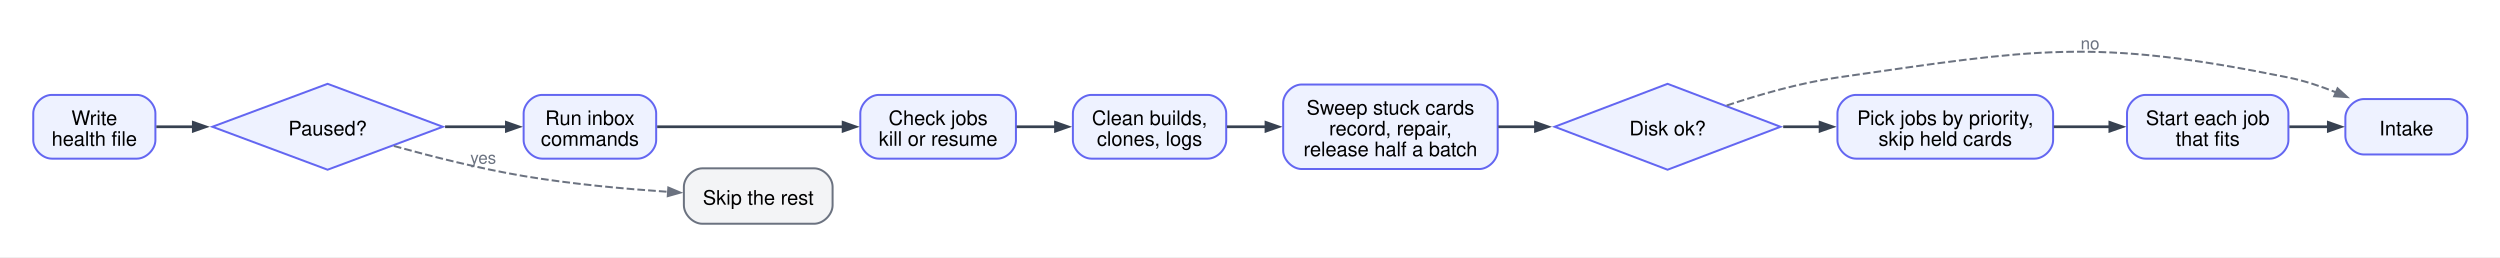
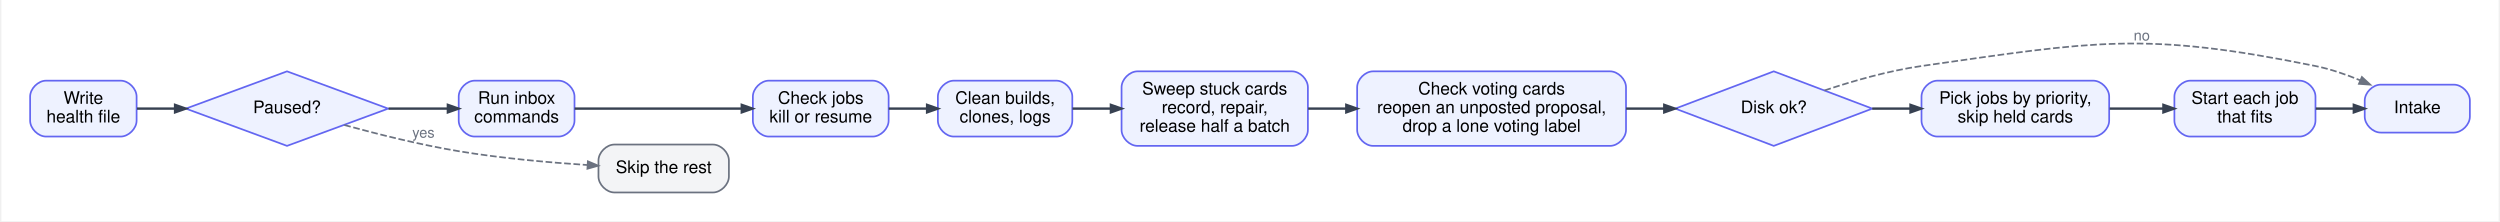
- <svg xmlns="http://www.w3.org/2000/svg" width="1624pt" height="167pt" viewBox="0.00 0.00 1624.00 167.00">
-   <g id="graph0" class="graph" transform="scale(1 1) rotate(0) translate(21.6 145.35)">
-     <polygon fill="white" stroke="none" points="-21.6,21.6 -21.6,-145.35 1602.75,-145.35 1602.75,21.6 -21.6,21.6" />
+ <svg xmlns="http://www.w3.org/2000/svg" width="1876pt" height="166pt" viewBox="0.00 0.00 1876.20 166.20">
+   <g id="graph0" class="graph" transform="scale(1 1) rotate(0) translate(21.6 144.6)">
+     <polygon fill="white" stroke="transparent" points="-21.6,21.6 -21.6,-144.6 1854.6,-144.6 1854.6,21.6 -21.6,21.6" />
    <g id="node1" class="node">
-       <path fill="#eef2ff" stroke="#6366f1" stroke-width="1.3" d="M67.35,-83.7C67.35,-83.7 12,-83.7 12,-83.7 6,-83.7 0,-77.7 0,-71.7 0,-71.7 0,-54.3 0,-54.3 0,-48.3 6,-42.3 12,-42.3 12,-42.3 67.35,-42.3 67.35,-42.3 73.35,-42.3 79.35,-48.3 79.35,-54.3 79.35,-54.3 79.35,-71.7 79.35,-71.7 79.35,-77.7 73.35,-83.7 67.35,-83.7" />
-       <text xml:space="preserve" text-anchor="middle" x="39.67" y="-64.15" font-family="Helvetica,sans-Serif" font-size="13.00">Write</text>
-       <text xml:space="preserve" text-anchor="middle" x="39.67" y="-50.65" font-family="Helvetica,sans-Serif" font-size="13.00">health file</text>
+       <path fill="#eef2ff" stroke="#6366f1" stroke-width="1.3" d="M68,-84C68,-84 12,-84 12,-84 6,-84 0,-78 0,-72 0,-72 0,-54 0,-54 0,-48 6,-42 12,-42 12,-42 68,-42 68,-42 74,-42 80,-48 80,-54 80,-54 80,-72 80,-72 80,-78 74,-84 68,-84" />
+       <text text-anchor="middle" x="40" y="-66.6" font-family="Helvetica,sans-Serif" font-size="13.00">Write</text>
+       <text text-anchor="middle" x="40" y="-52.6" font-family="Helvetica,sans-Serif" font-size="13.00">health file</text>
    </g>
    <g id="node2" class="node">
-       <polygon fill="#eef2ff" stroke="#6366f1" stroke-width="1.3" points="191.2,-90.9 116.35,-63 191.2,-35.1 266.05,-63 191.2,-90.9" />
-       <text xml:space="preserve" text-anchor="middle" x="191.2" y="-57.4" font-family="Helvetica,sans-Serif" font-size="13.00">Paused?</text>
+       <polygon fill="#eef2ff" stroke="#6366f1" stroke-width="1.3" points="193,-91 117,-63 193,-35 269,-63 193,-91" />
+       <text text-anchor="middle" x="193" y="-59.6" font-family="Helvetica,sans-Serif" font-size="13.00">Paused?</text>
    </g>
    <g id="edge1" class="edge">
-       <path fill="none" stroke="#374151" stroke-width="1.8" d="M79.96,-63C87.5,-63 95.68,-63 104.04,-63" />
-       <polygon fill="#374151" stroke="#374151" stroke-width="1.8" points="103.99,-65.8 111.99,-63 103.99,-60.2 103.99,-65.8" />
+       <path fill="none" stroke="#374151" stroke-width="1.8" d="M80.28,-63C89.17,-63 98.95,-63 108.9,-63" />
+       <polygon fill="#374151" stroke="#374151" stroke-width="1.8" points="108.91,-65.8 116.91,-63 108.91,-60.2 108.91,-65.8" />
    </g>
    <g id="node3" class="node">
-       <path fill="#eef2ff" stroke="#6366f1" stroke-width="1.3" d="M392.65,-83.7C392.65,-83.7 330.55,-83.7 330.55,-83.7 324.55,-83.7 318.55,-77.7 318.55,-71.7 318.55,-71.7 318.55,-54.3 318.55,-54.3 318.55,-48.3 324.55,-42.3 330.55,-42.3 330.55,-42.3 392.65,-42.3 392.65,-42.3 398.65,-42.3 404.65,-48.3 404.65,-54.3 404.65,-54.3 404.65,-71.7 404.65,-71.7 404.65,-77.7 398.65,-83.7 392.65,-83.7" />
-       <text xml:space="preserve" text-anchor="middle" x="361.6" y="-64.15" font-family="Helvetica,sans-Serif" font-size="13.00">Run inbox</text>
-       <text xml:space="preserve" text-anchor="middle" x="361.6" y="-50.65" font-family="Helvetica,sans-Serif" font-size="13.00">commands</text>
+       <path fill="#eef2ff" stroke="#6366f1" stroke-width="1.3" d="M397,-84C397,-84 334,-84 334,-84 328,-84 322,-78 322,-72 322,-72 322,-54 322,-54 322,-48 328,-42 334,-42 334,-42 397,-42 397,-42 403,-42 409,-48 409,-54 409,-54 409,-72 409,-72 409,-78 403,-84 397,-84" />
+       <text text-anchor="middle" x="365.5" y="-66.6" font-family="Helvetica,sans-Serif" font-size="13.00">Run inbox</text>
+       <text text-anchor="middle" x="365.5" y="-52.6" font-family="Helvetica,sans-Serif" font-size="13.00">commands</text>
    </g>
    <g id="edge2" class="edge">
-       <path fill="none" stroke="#374151" stroke-width="1.8" d="M267.53,-63C281.08,-63 294.94,-63 307.68,-63" />
-       <polygon fill="#374151" stroke="#374151" stroke-width="1.8" points="307.36,-65.8 315.36,-63 307.36,-60.2 307.36,-65.8" />
+       <path fill="none" stroke="#374151" stroke-width="1.8" d="M269.28,-63C284.34,-63 299.83,-63 313.82,-63" />
+       <polygon fill="#374151" stroke="#374151" stroke-width="1.8" points="313.87,-65.8 321.87,-63 313.87,-60.2 313.87,-65.8" />
+     </g>
+     <g id="node12" class="node">
+       <path fill="#f3f4f6" stroke="#6b7280" stroke-width="1.3" d="M513,-36C513,-36 439,-36 439,-36 433,-36 427,-30 427,-24 427,-24 427,-12 427,-12 427,-6 433,0 439,0 439,0 513,0 513,0 519,0 525,-6 525,-12 525,-12 525,-24 525,-24 525,-30 519,-36 513,-36" />
+       <text text-anchor="middle" x="476" y="-14.6" font-family="Helvetica,sans-Serif" font-size="13.00">Skip the rest</text>
+     </g>
+     <g id="edge11" class="edge">
+       <path fill="none" stroke="#6b7280" stroke-width="1.3" stroke-dasharray="5,2" d="M236.02,-50.69C260.83,-43.87 292.96,-35.83 322,-31 353.85,-25.7 389.81,-22.51 418.86,-20.61" />
+       <polygon fill="#6b7280" stroke="#6b7280" stroke-width="1.3" points="419.05,-23.4 426.86,-20.11 418.7,-17.82 419.05,-23.4" />
+       <text text-anchor="middle" x="295.5" y="-41.2" font-family="Helvetica,sans-Serif" font-size="11.00" fill="#6b7280">yes</text>
+     </g>
+     <g id="node4" class="node">
+       <path fill="#eef2ff" stroke="#6366f1" stroke-width="1.3" d="M633,-84C633,-84 555,-84 555,-84 549,-84 543,-78 543,-72 543,-72 543,-54 543,-54 543,-48 549,-42 555,-42 555,-42 633,-42 633,-42 639,-42 645,-48 645,-54 645,-54 645,-72 645,-72 645,-78 639,-84 633,-84" />
+       <text text-anchor="middle" x="594" y="-66.6" font-family="Helvetica,sans-Serif" font-size="13.00">Check jobs</text>
+       <text text-anchor="middle" x="594" y="-52.6" font-family="Helvetica,sans-Serif" font-size="13.00">kill or resume</text>
+     </g>
+     <g id="edge3" class="edge">
+       <path fill="none" stroke="#374151" stroke-width="1.8" d="M409.1,-63C444.52,-63 495.27,-63 534.49,-63" />
+       <polygon fill="#374151" stroke="#374151" stroke-width="1.8" points="534.68,-65.8 542.68,-63 534.68,-60.2 534.68,-65.8" />
+     </g>
+     <g id="node6" class="node">
+       <path fill="#eef2ff" stroke="#6366f1" stroke-width="1.3" d="M771,-84C771,-84 694,-84 694,-84 688,-84 682,-78 682,-72 682,-72 682,-54 682,-54 682,-48 688,-42 694,-42 694,-42 771,-42 771,-42 777,-42 783,-48 783,-54 783,-54 783,-72 783,-72 783,-78 777,-84 771,-84" />
+       <text text-anchor="middle" x="732.5" y="-66.6" font-family="Helvetica,sans-Serif" font-size="13.00">Clean builds,</text>
+       <text text-anchor="middle" x="732.5" y="-52.6" font-family="Helvetica,sans-Serif" font-size="13.00">clones, logs</text>
+     </g>
+     <g id="edge4" class="edge">
+       <path fill="none" stroke="#374151" stroke-width="1.8" d="M645.05,-63C654.35,-63 664.13,-63 673.64,-63" />
+       <polygon fill="#374151" stroke="#374151" stroke-width="1.8" points="673.91,-65.8 681.91,-63 673.91,-60.2 673.91,-65.8" />
+     </g>
+     <g id="node5" class="node">
+       <path fill="#eef2ff" stroke="#6366f1" stroke-width="1.3" d="M1821,-81C1821,-81 1766,-81 1766,-81 1760,-81 1754,-75 1754,-69 1754,-69 1754,-57 1754,-57 1754,-51 1760,-45 1766,-45 1766,-45 1821,-45 1821,-45 1827,-45 1833,-51 1833,-57 1833,-57 1833,-69 1833,-69 1833,-75 1827,-81 1821,-81" />
+       <text text-anchor="middle" x="1793.5" y="-59.6" font-family="Helvetica,sans-Serif" font-size="13.00">Intake</text>
+     </g>
+     <g id="node7" class="node">
+       <path fill="#eef2ff" stroke="#6366f1" stroke-width="1.3" d="M948,-91C948,-91 832,-91 832,-91 826,-91 820,-85 820,-79 820,-79 820,-47 820,-47 820,-41 826,-35 832,-35 832,-35 948,-35 948,-35 954,-35 960,-41 960,-47 960,-47 960,-79 960,-79 960,-85 954,-91 948,-91" />
+       <text text-anchor="middle" x="890" y="-73.6" font-family="Helvetica,sans-Serif" font-size="13.00">Sweep stuck cards</text>
+       <text text-anchor="middle" x="890" y="-59.6" font-family="Helvetica,sans-Serif" font-size="13.00">record, repair,</text>
+       <text text-anchor="middle" x="890" y="-45.6" font-family="Helvetica,sans-Serif" font-size="13.00">release half a batch</text>
+     </g>
+     <g id="edge5" class="edge">
+       <path fill="none" stroke="#374151" stroke-width="1.8" d="M783.13,-63C792.29,-63 802.06,-63 811.82,-63" />
+       <polygon fill="#374151" stroke="#374151" stroke-width="1.8" points="812,-65.8 820,-63 812,-60.2 812,-65.8" />
+     </g>
+     <g id="node8" class="node">
+       <path fill="#eef2ff" stroke="#6366f1" stroke-width="1.3" d="M1187,-91C1187,-91 1009,-91 1009,-91 1003,-91 997,-85 997,-79 997,-79 997,-47 997,-47 997,-41 1003,-35 1009,-35 1009,-35 1187,-35 1187,-35 1193,-35 1199,-41 1199,-47 1199,-47 1199,-79 1199,-79 1199,-85 1193,-91 1187,-91" />
+       <text text-anchor="middle" x="1098" y="-73.6" font-family="Helvetica,sans-Serif" font-size="13.00">Check voting cards</text>
+       <text text-anchor="middle" x="1098" y="-59.6" font-family="Helvetica,sans-Serif" font-size="13.00">reopen an unposted proposal,</text>
+       <text text-anchor="middle" x="1098" y="-45.6" font-family="Helvetica,sans-Serif" font-size="13.00">drop a lone voting label</text>
+     </g>
+     <g id="edge6" class="edge">
+       <path fill="none" stroke="#374151" stroke-width="1.8" d="M960.17,-63C969.39,-63 979.02,-63 988.71,-63" />
+       <polygon fill="#374151" stroke="#374151" stroke-width="1.8" points="988.86,-65.8 996.86,-63 988.86,-60.2 988.86,-65.8" />
+     </g>
+     <g id="node9" class="node">
+       <polygon fill="#eef2ff" stroke="#6366f1" stroke-width="1.3" points="1310,-91 1236,-63 1310,-35 1384,-63 1310,-91" />
+       <text text-anchor="middle" x="1310" y="-59.6" font-family="Helvetica,sans-Serif" font-size="13.00">Disk ok?</text>
+     </g>
+     <g id="edge7" class="edge">
+       <path fill="none" stroke="#374151" stroke-width="1.8" d="M1199.08,-63C1208.64,-63 1218.25,-63 1227.6,-63" />
+       <polygon fill="#374151" stroke="#374151" stroke-width="1.8" points="1227.75,-65.8 1235.75,-63 1227.75,-60.2 1227.75,-65.8" />
+     </g>
+     <g id="edge12" class="edge">
+       <path fill="none" stroke="#6b7280" stroke-width="1.3" stroke-dasharray="5,2" d="M1348.1,-76.64C1369.16,-83.66 1396.19,-91.46 1421,-95 1551.24,-113.56 1588.08,-121.19 1717,-95 1728.23,-92.72 1739.85,-88.71 1750.52,-84.29" />
+       <polygon fill="#6b7280" stroke="#6b7280" stroke-width="1.3" points="1751.87,-86.75 1758.1,-81.01 1749.65,-81.61 1751.87,-86.75" />
+       <text text-anchor="middle" x="1586.5" y="-114.2" font-family="Helvetica,sans-Serif" font-size="11.00" fill="#6b7280">no</text>
+     </g>
+     <g id="node10" class="node">
+       <path fill="#eef2ff" stroke="#6366f1" stroke-width="1.3" d="M1550,-84C1550,-84 1433,-84 1433,-84 1427,-84 1421,-78 1421,-72 1421,-72 1421,-54 1421,-54 1421,-48 1427,-42 1433,-42 1433,-42 1550,-42 1550,-42 1556,-42 1562,-48 1562,-54 1562,-54 1562,-72 1562,-72 1562,-78 1556,-84 1550,-84" />
+       <text text-anchor="middle" x="1491.5" y="-66.6" font-family="Helvetica,sans-Serif" font-size="13.00">Pick jobs by priority,</text>
+       <text text-anchor="middle" x="1491.5" y="-52.6" font-family="Helvetica,sans-Serif" font-size="13.00">skip held cards</text>
+     </g>
+     <g id="edge8" class="edge">
+       <path fill="none" stroke="#374151" stroke-width="1.8" d="M1384.01,-63C1393.39,-63 1403.03,-63 1412.49,-63" />
+       <polygon fill="#374151" stroke="#374151" stroke-width="1.8" points="1412.75,-65.8 1420.75,-63 1412.75,-60.2 1412.75,-65.8" />
    </g>
    <g id="node11" class="node">
-       <path fill="#f3f4f6" stroke="#6b7280" stroke-width="1.3" d="M507.25,-36C507.25,-36 434.65,-36 434.65,-36 428.65,-36 422.65,-30 422.65,-24 422.65,-24 422.65,-12 422.65,-12 422.65,-6 428.65,0 434.65,0 434.65,0 507.25,0 507.25,0 513.25,0 519.25,-6 519.25,-12 519.25,-12 519.25,-24 519.25,-24 519.25,-30 513.25,-36 507.25,-36" />
-       <text xml:space="preserve" text-anchor="middle" x="470.95" y="-12.4" font-family="Helvetica,sans-Serif" font-size="13.00">Skip the rest</text>
+       <path fill="#eef2ff" stroke="#6366f1" stroke-width="1.3" d="M1705,-84C1705,-84 1623,-84 1623,-84 1617,-84 1611,-78 1611,-72 1611,-72 1611,-54 1611,-54 1611,-48 1617,-42 1623,-42 1623,-42 1705,-42 1705,-42 1711,-42 1717,-48 1717,-54 1717,-54 1717,-72 1717,-72 1717,-78 1711,-84 1705,-84" />
+       <text text-anchor="middle" x="1664" y="-66.6" font-family="Helvetica,sans-Serif" font-size="13.00">Start each job</text>
+       <text text-anchor="middle" x="1664" y="-52.6" font-family="Helvetica,sans-Serif" font-size="13.00">that fits</text>
+     </g>
+     <g id="edge9" class="edge">
+       <path fill="none" stroke="#374151" stroke-width="1.8" d="M1562.34,-63C1575.74,-63 1589.67,-63 1602.74,-63" />
+       <polygon fill="#374151" stroke="#374151" stroke-width="1.8" points="1602.76,-65.8 1610.76,-63 1602.76,-60.2 1602.76,-65.8" />
    </g>
    <g id="edge10" class="edge">
-       <path fill="none" stroke="#6b7280" stroke-width="1.3" stroke-dasharray="5,2" d="M234.24,-50.53C258.65,-43.75 290.1,-35.79 318.55,-31 349.38,-25.81 384.12,-22.64 412.54,-20.73" />
-       <polygon fill="#6b7280" stroke="#6b7280" stroke-width="1.3" points="412.54,-23.53 420.34,-20.23 412.18,-17.94 412.54,-23.53" />
-       <text xml:space="preserve" text-anchor="middle" x="292.3" y="-39.01" font-family="Helvetica,sans-Serif" font-size="11.00" fill="#6b7280">yes</text>
-     </g>
-     <g id="node4" class="node">
-       <path fill="#eef2ff" stroke="#6366f1" stroke-width="1.3" d="M626.35,-83.7C626.35,-83.7 549.25,-83.7 549.25,-83.7 543.25,-83.7 537.25,-77.7 537.25,-71.7 537.25,-71.7 537.25,-54.3 537.25,-54.3 537.25,-48.3 543.25,-42.3 549.25,-42.3 549.25,-42.3 626.35,-42.3 626.35,-42.3 632.35,-42.3 638.35,-48.3 638.35,-54.3 638.35,-54.3 638.35,-71.7 638.35,-71.7 638.35,-77.7 632.35,-83.7 626.35,-83.7" />
-       <text xml:space="preserve" text-anchor="middle" x="587.8" y="-64.15" font-family="Helvetica,sans-Serif" font-size="13.00">Check jobs</text>
-       <text xml:space="preserve" text-anchor="middle" x="587.8" y="-50.65" font-family="Helvetica,sans-Serif" font-size="13.00">kill or resume</text>
-     </g>
-     <g id="edge3" class="edge">
-       <path fill="none" stroke="#374151" stroke-width="1.8" d="M405.3,-63C439.56,-63 488.07,-63 526.33,-63" />
-       <polygon fill="#374151" stroke="#374151" stroke-width="1.8" points="526.1,-65.8 534.1,-63 526.1,-60.2 526.1,-65.8" />
-     </g>
-     <g id="node6" class="node">
-       <path fill="#eef2ff" stroke="#6366f1" stroke-width="1.3" d="M762.95,-83.7C762.95,-83.7 687.35,-83.7 687.35,-83.7 681.35,-83.7 675.35,-77.7 675.35,-71.7 675.35,-71.7 675.35,-54.3 675.35,-54.3 675.35,-48.3 681.35,-42.3 687.35,-42.3 687.35,-42.3 762.95,-42.3 762.95,-42.3 768.95,-42.3 774.95,-48.3 774.95,-54.3 774.95,-54.3 774.95,-71.7 774.95,-71.7 774.95,-77.7 768.95,-83.7 762.95,-83.7" />
-       <text xml:space="preserve" text-anchor="middle" x="725.15" y="-64.15" font-family="Helvetica,sans-Serif" font-size="13.00">Clean builds,</text>
-       <text xml:space="preserve" text-anchor="middle" x="725.15" y="-50.65" font-family="Helvetica,sans-Serif" font-size="13.00">clones, logs</text>
-     </g>
-     <g id="edge4" class="edge">
-       <path fill="none" stroke="#374151" stroke-width="1.8" d="M638.81,-63C647.07,-63 655.71,-63 664.19,-63" />
-       <polygon fill="#374151" stroke="#374151" stroke-width="1.8" points="664.07,-65.8 672.07,-63 664.07,-60.2 664.07,-65.8" />
-     </g>
-     <g id="node5" class="node">
-       <path fill="#eef2ff" stroke="#6366f1" stroke-width="1.3" d="M1569.15,-81C1569.15,-81 1513.95,-81 1513.95,-81 1507.95,-81 1501.95,-75 1501.95,-69 1501.95,-69 1501.95,-57 1501.95,-57 1501.95,-51 1507.95,-45 1513.95,-45 1513.95,-45 1569.15,-45 1569.15,-45 1575.15,-45 1581.15,-51 1581.15,-57 1581.15,-57 1581.15,-69 1581.15,-69 1581.15,-75 1575.15,-81 1569.15,-81" />
-       <text xml:space="preserve" text-anchor="middle" x="1541.55" y="-57.4" font-family="Helvetica,sans-Serif" font-size="13.00">Intake</text>
-     </g>
-     <g id="node7" class="node">
-       <path fill="#eef2ff" stroke="#6366f1" stroke-width="1.3" d="M939.3,-90.45C939.3,-90.45 823.95,-90.45 823.95,-90.45 817.95,-90.45 811.95,-84.45 811.95,-78.45 811.95,-78.45 811.95,-47.55 811.95,-47.55 811.95,-41.55 817.95,-35.55 823.95,-35.55 823.95,-35.55 939.3,-35.55 939.3,-35.55 945.3,-35.55 951.3,-41.55 951.3,-47.55 951.3,-47.55 951.3,-78.45 951.3,-78.45 951.3,-84.45 945.3,-90.45 939.3,-90.45" />
-       <text xml:space="preserve" text-anchor="middle" x="881.62" y="-70.9" font-family="Helvetica,sans-Serif" font-size="13.00">Sweep stuck cards</text>
-       <text xml:space="preserve" text-anchor="middle" x="881.62" y="-57.4" font-family="Helvetica,sans-Serif" font-size="13.00">record, repair,</text>
-       <text xml:space="preserve" text-anchor="middle" x="881.62" y="-43.9" font-family="Helvetica,sans-Serif" font-size="13.00">release half a batch</text>
-     </g>
-     <g id="edge5" class="edge">
-       <path fill="none" stroke="#374151" stroke-width="1.8" d="M775.45,-63C783.61,-63 792.25,-63 800.94,-63" />
-       <polygon fill="#374151" stroke="#374151" stroke-width="1.8" points="800.79,-65.8 808.79,-63 800.79,-60.2 800.79,-65.8" />
-     </g>
-     <g id="node8" class="node">
-       <polygon fill="#eef2ff" stroke="#6366f1" stroke-width="1.3" points="1061.65,-90.9 988.3,-63 1061.65,-35.1 1135,-63 1061.65,-90.9" />
-       <text xml:space="preserve" text-anchor="middle" x="1061.65" y="-57.4" font-family="Helvetica,sans-Serif" font-size="13.00">Disk ok?</text>
-     </g>
-     <g id="edge6" class="edge">
-       <path fill="none" stroke="#374151" stroke-width="1.8" d="M951.71,-63C959.66,-63 967.83,-63 975.96,-63" />
-       <polygon fill="#374151" stroke="#374151" stroke-width="1.8" points="975.87,-65.8 983.87,-63 975.87,-60.2 975.87,-65.8" />
-     </g>
-     <g id="edge11" class="edge">
-       <path fill="none" stroke="#6b7280" stroke-width="1.3" stroke-dasharray="5,2" d="M1100.02,-76.81C1120.88,-83.78 1147.52,-91.49 1172,-95 1300.88,-113.47 1337.35,-120.89 1464.95,-95 1475.32,-92.9 1486.04,-89.32 1496.03,-85.3" />
-       <polygon fill="#6b7280" stroke="#6b7280" stroke-width="1.3" points="1496.88,-87.98 1503.15,-82.28 1494.7,-82.82 1496.88,-87.98" />
-       <text xml:space="preserve" text-anchor="middle" x="1336.1" y="-113.3" font-family="Helvetica,sans-Serif" font-size="11.00" fill="#6b7280">no</text>
-     </g>
-     <g id="node9" class="node">
-       <path fill="#eef2ff" stroke="#6366f1" stroke-width="1.3" d="M1300.1,-83.7C1300.1,-83.7 1184,-83.7 1184,-83.7 1178,-83.7 1172,-77.7 1172,-71.7 1172,-71.7 1172,-54.3 1172,-54.3 1172,-48.3 1178,-42.3 1184,-42.3 1184,-42.3 1300.1,-42.3 1300.1,-42.3 1306.1,-42.3 1312.1,-48.3 1312.1,-54.3 1312.1,-54.3 1312.1,-71.7 1312.1,-71.7 1312.1,-77.7 1306.1,-83.7 1300.1,-83.7" />
-       <text xml:space="preserve" text-anchor="middle" x="1242.05" y="-64.15" font-family="Helvetica,sans-Serif" font-size="13.00">Pick jobs by priority,</text>
-       <text xml:space="preserve" text-anchor="middle" x="1242.05" y="-50.65" font-family="Helvetica,sans-Serif" font-size="13.00">skip held cards</text>
-     </g>
-     <g id="edge7" class="edge">
-       <path fill="none" stroke="#374151" stroke-width="1.8" d="M1136.76,-63C1144.75,-63 1152.9,-63 1160.95,-63" />
-       <polygon fill="#374151" stroke="#374151" stroke-width="1.8" points="1160.74,-65.8 1168.74,-63 1160.74,-60.2 1160.74,-65.8" />
-     </g>
-     <g id="node10" class="node">
-       <path fill="#eef2ff" stroke="#6366f1" stroke-width="1.3" d="M1452.95,-83.7C1452.95,-83.7 1372.1,-83.7 1372.1,-83.7 1366.1,-83.7 1360.1,-77.7 1360.1,-71.7 1360.1,-71.7 1360.1,-54.3 1360.1,-54.3 1360.1,-48.3 1366.1,-42.3 1372.1,-42.3 1372.1,-42.3 1452.95,-42.3 1452.95,-42.3 1458.95,-42.3 1464.95,-48.3 1464.95,-54.3 1464.95,-54.3 1464.95,-71.7 1464.95,-71.7 1464.95,-77.7 1458.95,-83.7 1452.95,-83.7" />
-       <text xml:space="preserve" text-anchor="middle" x="1412.52" y="-64.15" font-family="Helvetica,sans-Serif" font-size="13.00">Start each job</text>
-       <text xml:space="preserve" text-anchor="middle" x="1412.52" y="-50.65" font-family="Helvetica,sans-Serif" font-size="13.00">that fits</text>
-     </g>
-     <g id="edge8" class="edge">
-       <path fill="none" stroke="#374151" stroke-width="1.8" d="M1312.55,-63C1324.62,-63 1337.12,-63 1348.99,-63" />
-       <polygon fill="#374151" stroke="#374151" stroke-width="1.8" points="1348.97,-65.8 1356.97,-63 1348.97,-60.2 1348.97,-65.8" />
-     </g>
-     <g id="edge9" class="edge">
-       <path fill="none" stroke="#374151" stroke-width="1.8" d="M1465.56,-63C1473.94,-63 1482.6,-63 1490.93,-63" />
-       <polygon fill="#374151" stroke="#374151" stroke-width="1.8" points="1490.9,-65.8 1498.9,-63 1490.9,-60.2 1490.9,-65.8" />
+       <path fill="none" stroke="#374151" stroke-width="1.8" d="M1717.23,-63C1726.69,-63 1736.51,-63 1745.81,-63" />
+       <polygon fill="#374151" stroke="#374151" stroke-width="1.8" points="1745.82,-65.8 1753.82,-63 1745.82,-60.2 1745.82,-65.8" />
    </g>
  </g>
</svg>
